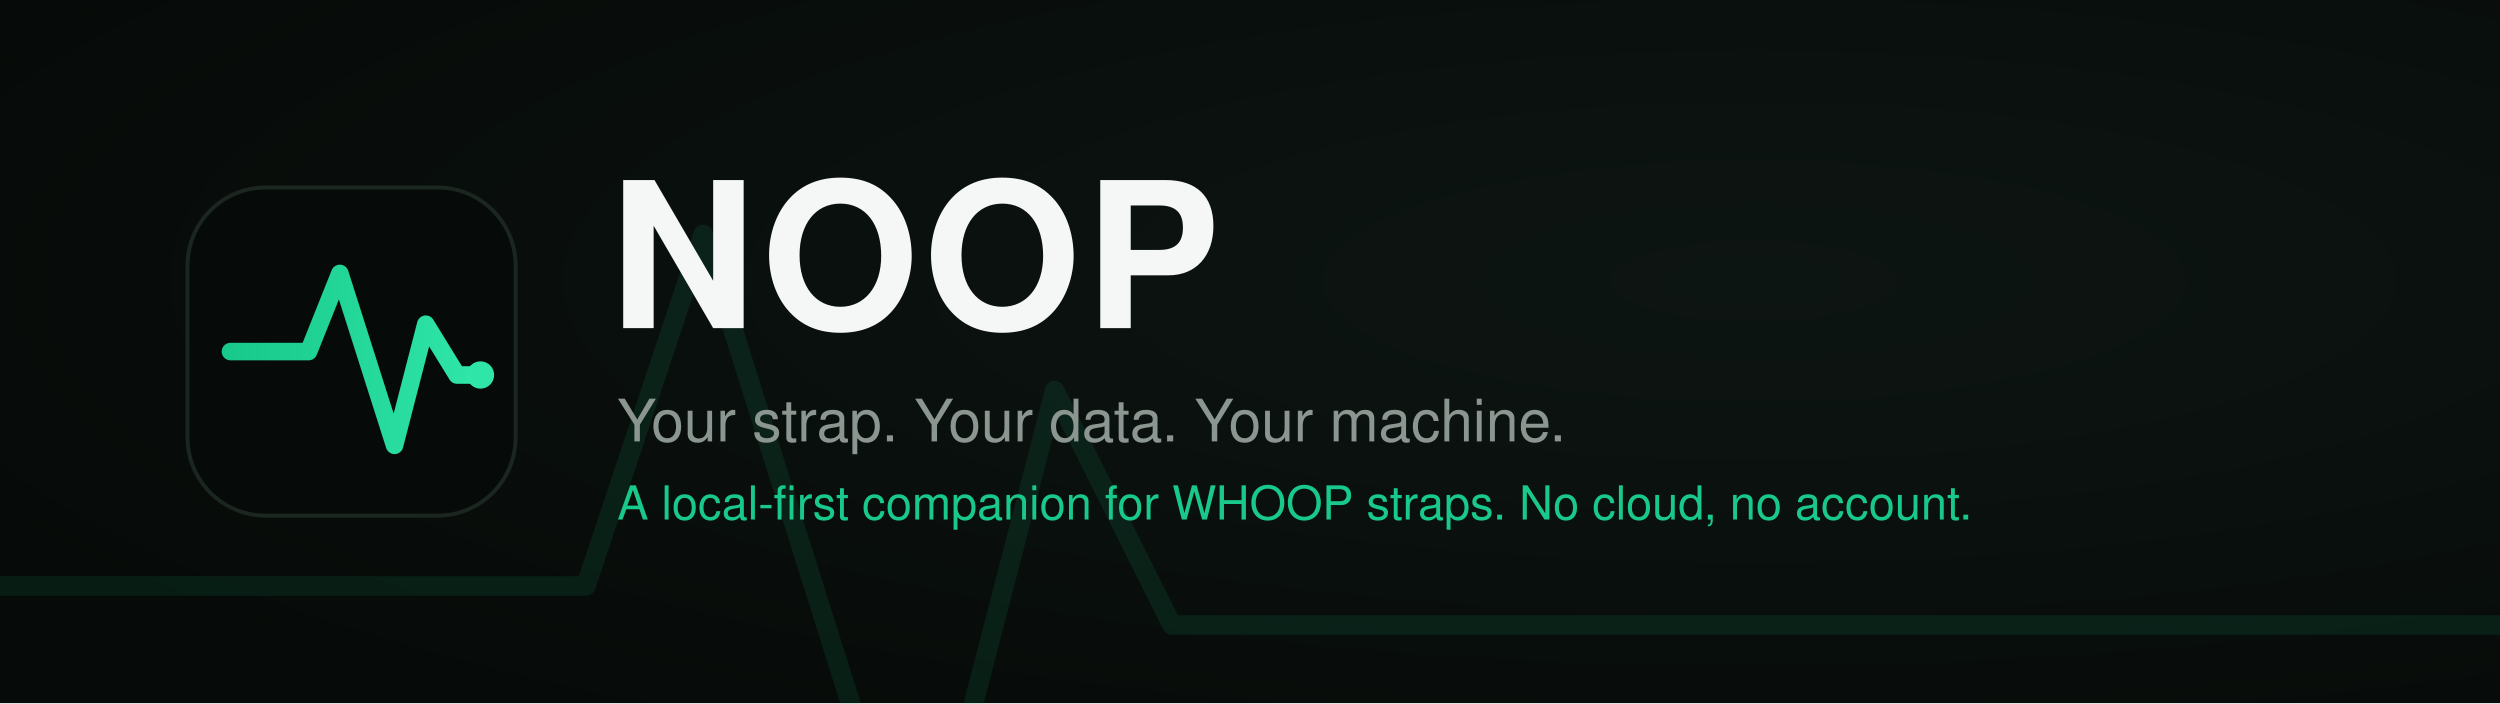
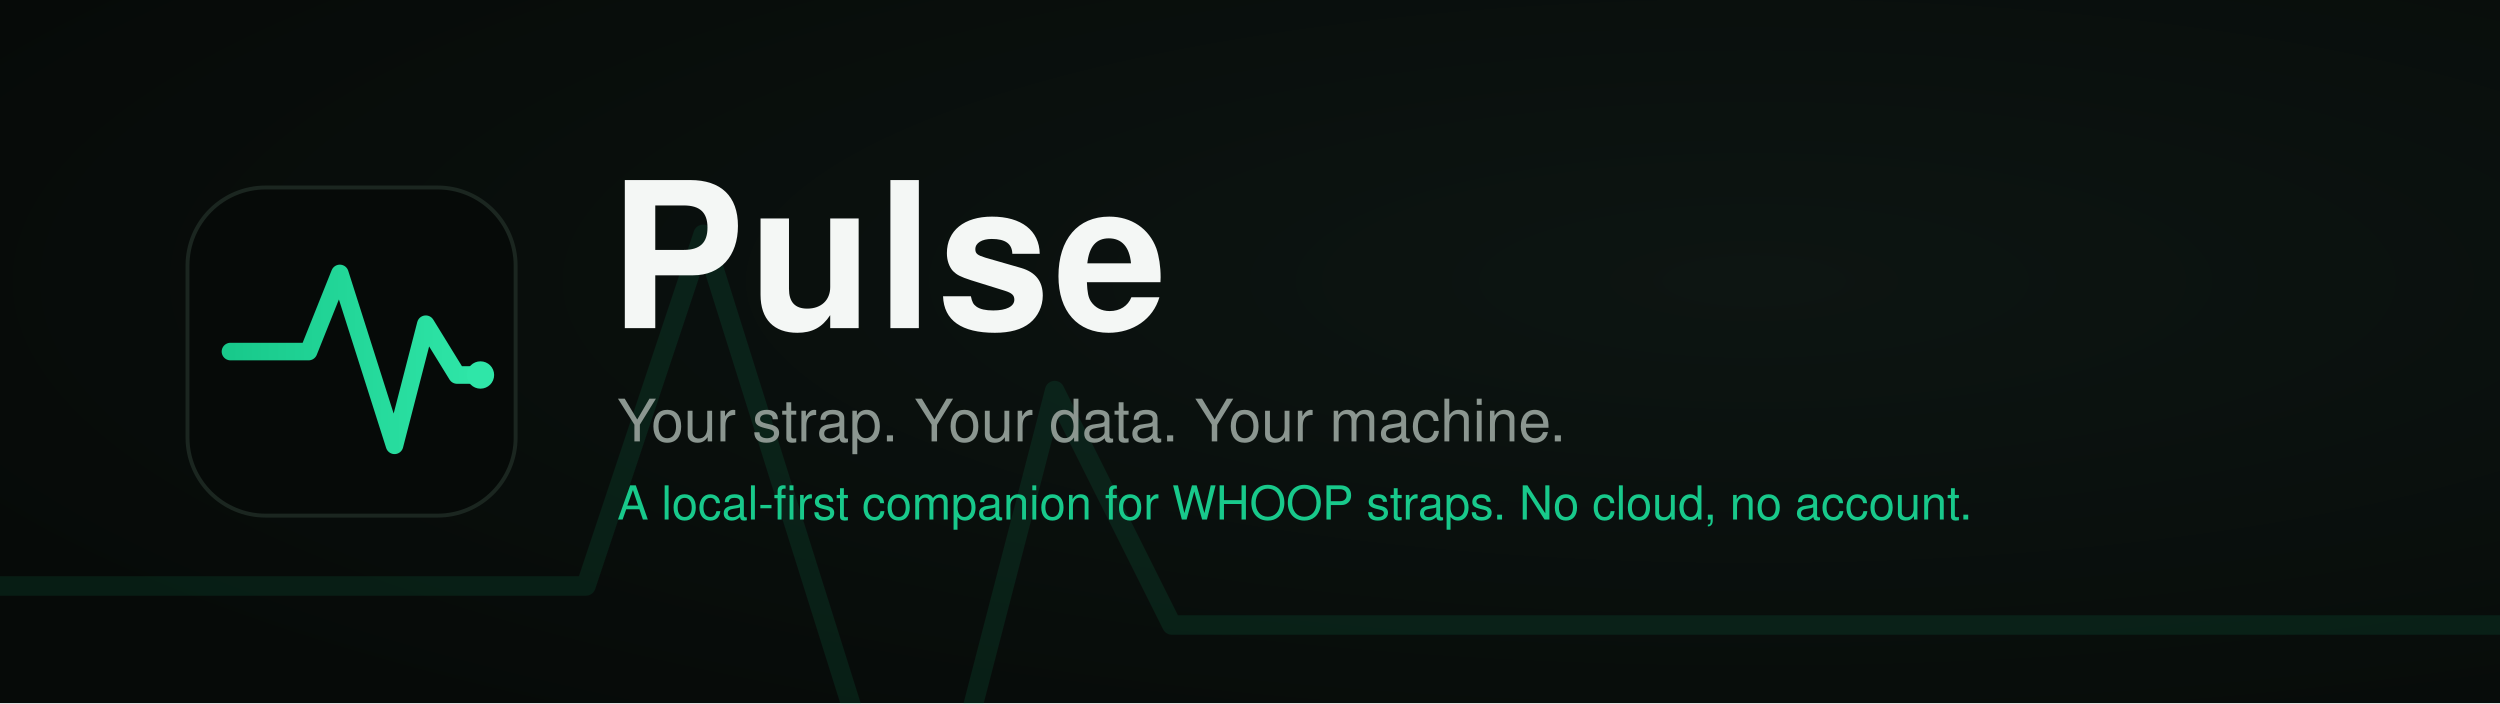
<svg xmlns="http://www.w3.org/2000/svg" width="1280" height="360" viewBox="0 0 1280 360">
  <defs>
    <linearGradient id="pulse" x1="0" y1="0" x2="1" y2="0">
      <stop offset="0" stop-color="#18C98B" />
      <stop offset="1" stop-color="#2FE6A8" />
    </linearGradient>
    <radialGradient id="bg" cx="0.7" cy="0.4" r="0.8">
      <stop offset="0" stop-color="#0D1512" />
      <stop offset="1" stop-color="#060A08" />
    </radialGradient>
  </defs>
  <rect width="1280" height="360" fill="url(#bg)" />
  <path d="M0 300 H300 L360 120 L470 470 L540 200 L600 320 H1280" fill="none" stroke="#18C98B" stroke-opacity="0.10" stroke-width="10" stroke-linecap="round" stroke-linejoin="round" />
  <g transform="translate(96,96)">
    <rect width="168" height="168" rx="40" fill="#060A08" stroke="#1B2620" stroke-width="2" />
    <path d="M22 84 H62 L78 44 L106 132 L122 70 L138 96 H150" fill="none" stroke="url(#pulse)" stroke-width="9" stroke-linecap="round" stroke-linejoin="round" transform="translate(0,0) scale(1)" />
    <circle cx="150" cy="96" r="7" fill="#2FE6A8" />
  </g>
-   <text x="312" y="168" font-family="-apple-system, Helvetica, Arial, sans-serif" font-size="104" font-weight="800" fill="#F4F7F5" letter-spacing="2">NOOP</text>
+   <text x="312" y="168" font-family="-apple-system, Helvetica, Arial, sans-serif" font-size="104" font-weight="800" fill="#F4F7F5" letter-spacing="2">Pulse</text>
  <text x="316" y="226" font-family="-apple-system, Helvetica, Arial, sans-serif" font-size="30" font-weight="500" fill="#8B9690">Your strap. Your data. Your machine.</text>
  <text x="316" y="266" font-family="-apple-system, Helvetica, Arial, sans-serif" font-size="24" font-weight="500" fill="#18C98B">A local-first companion for WHOOP straps. No cloud, no account.</text>
</svg>
